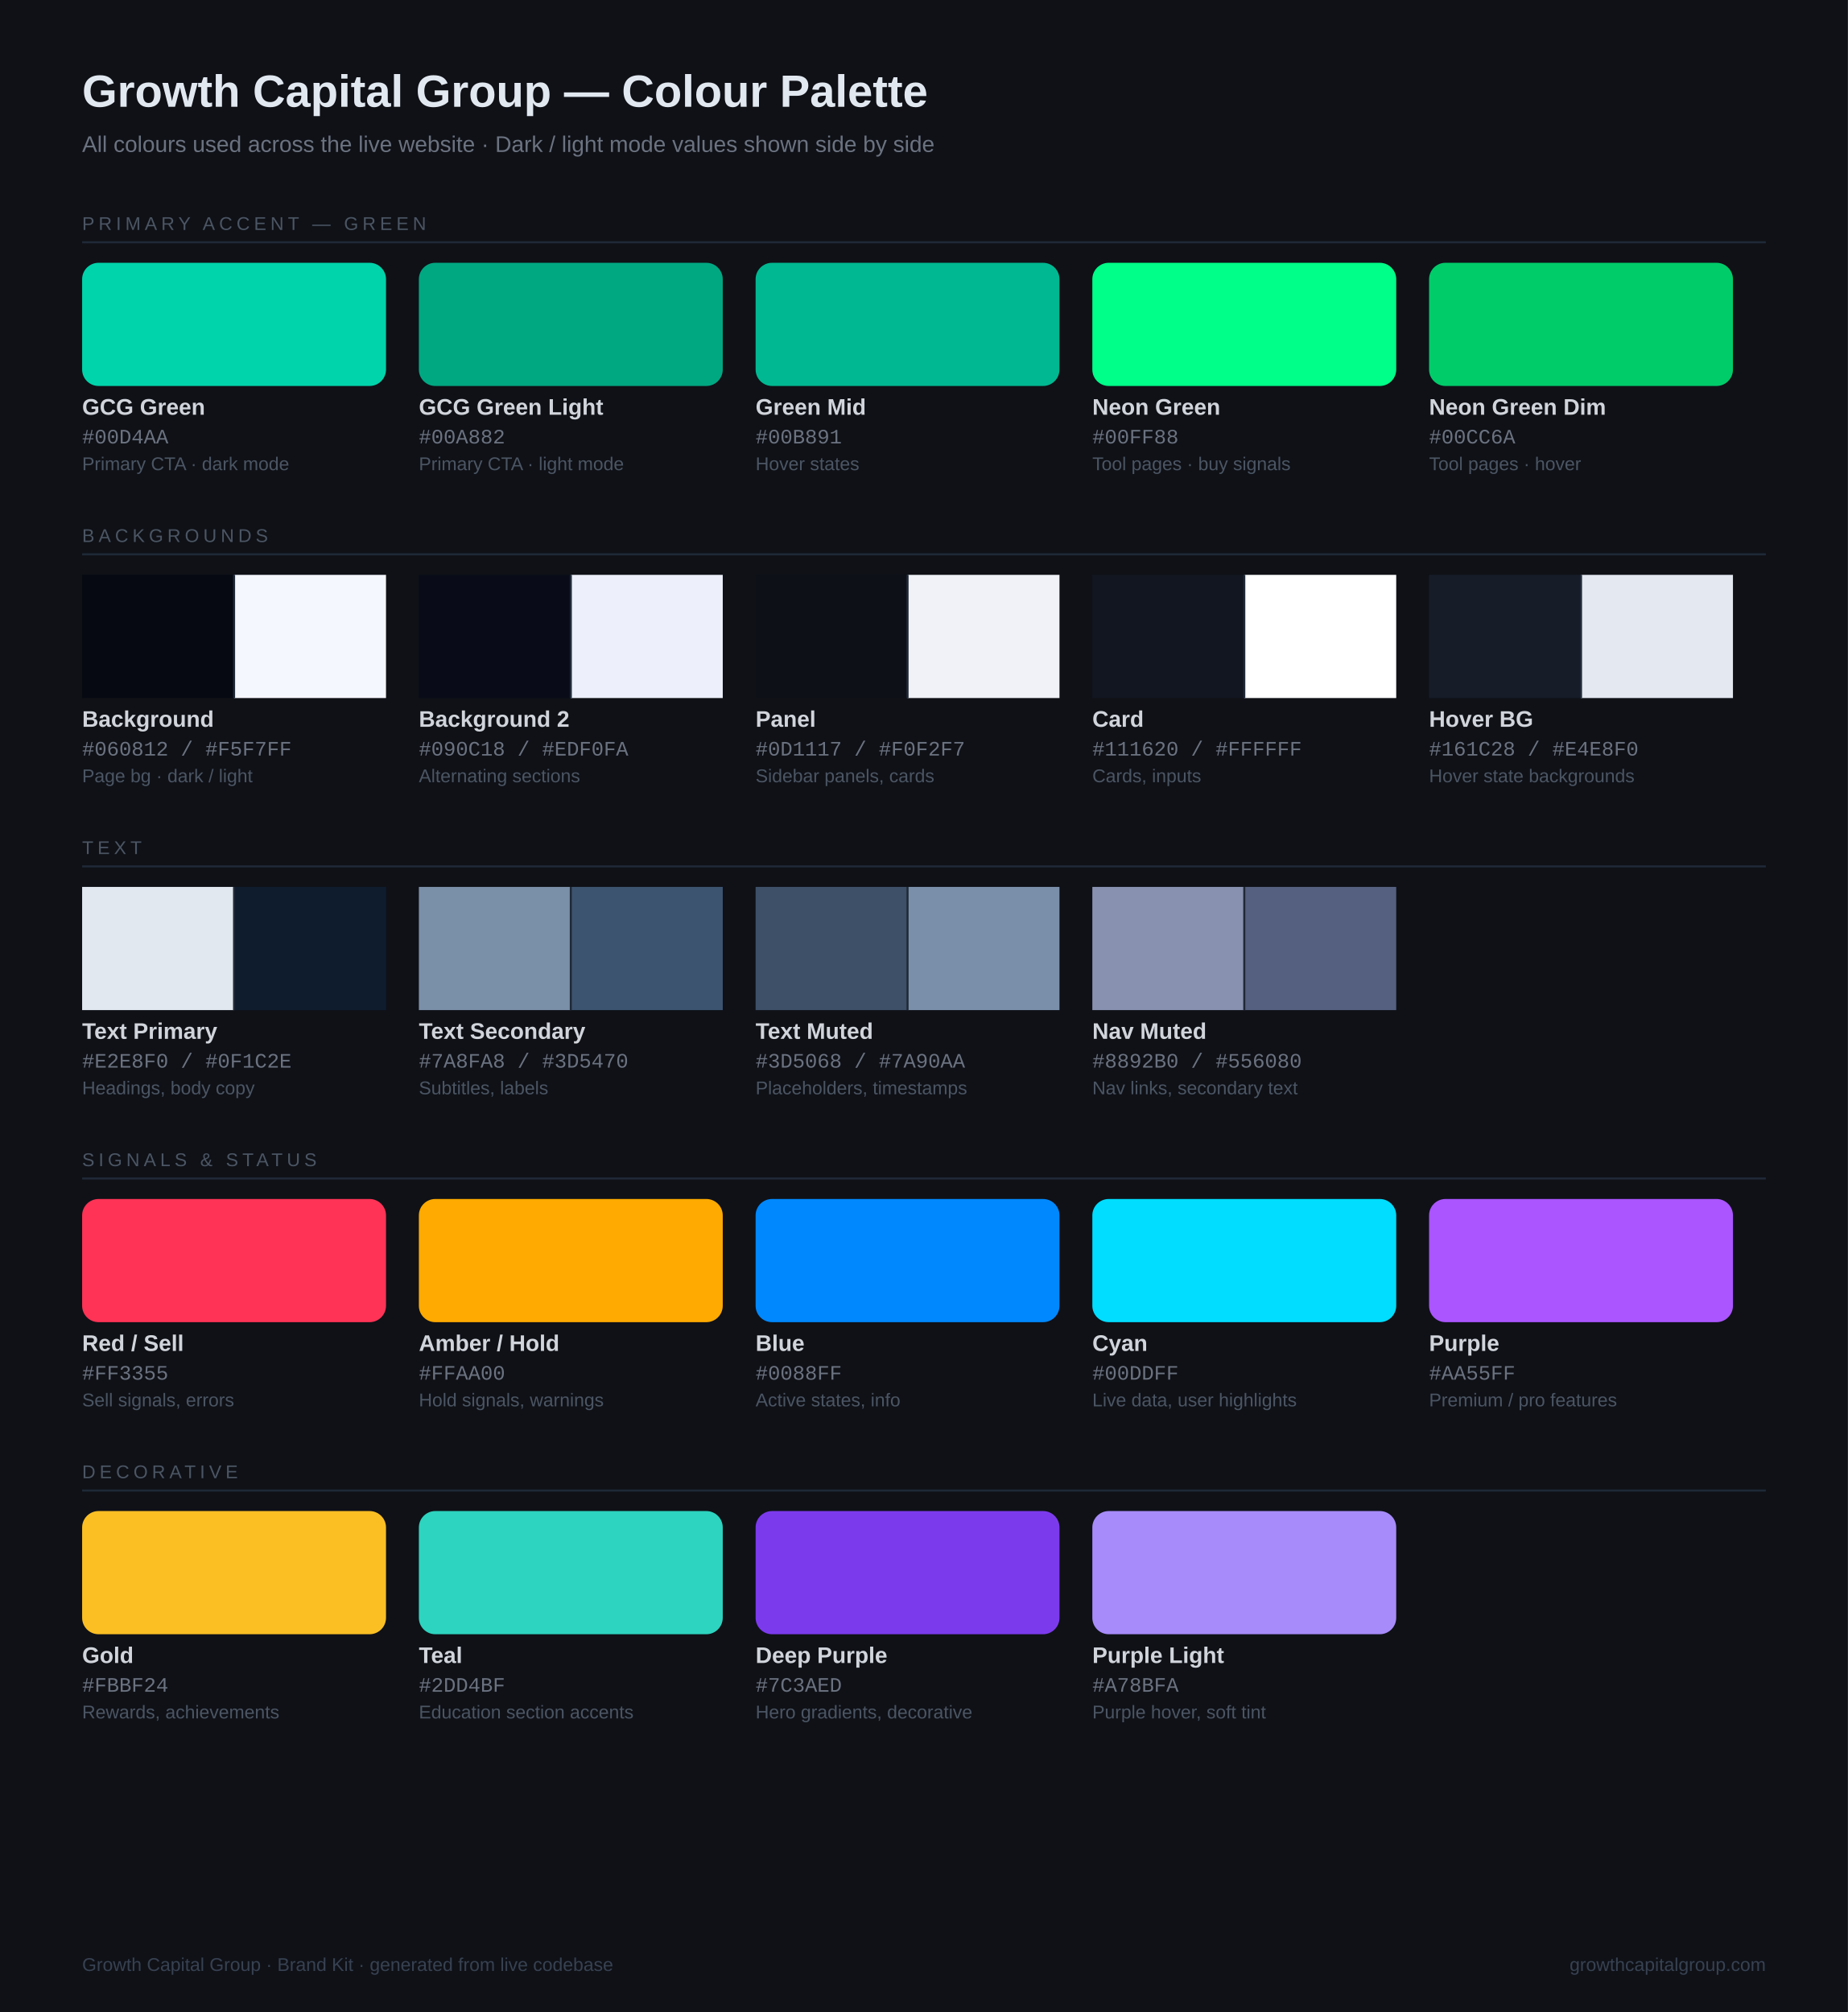
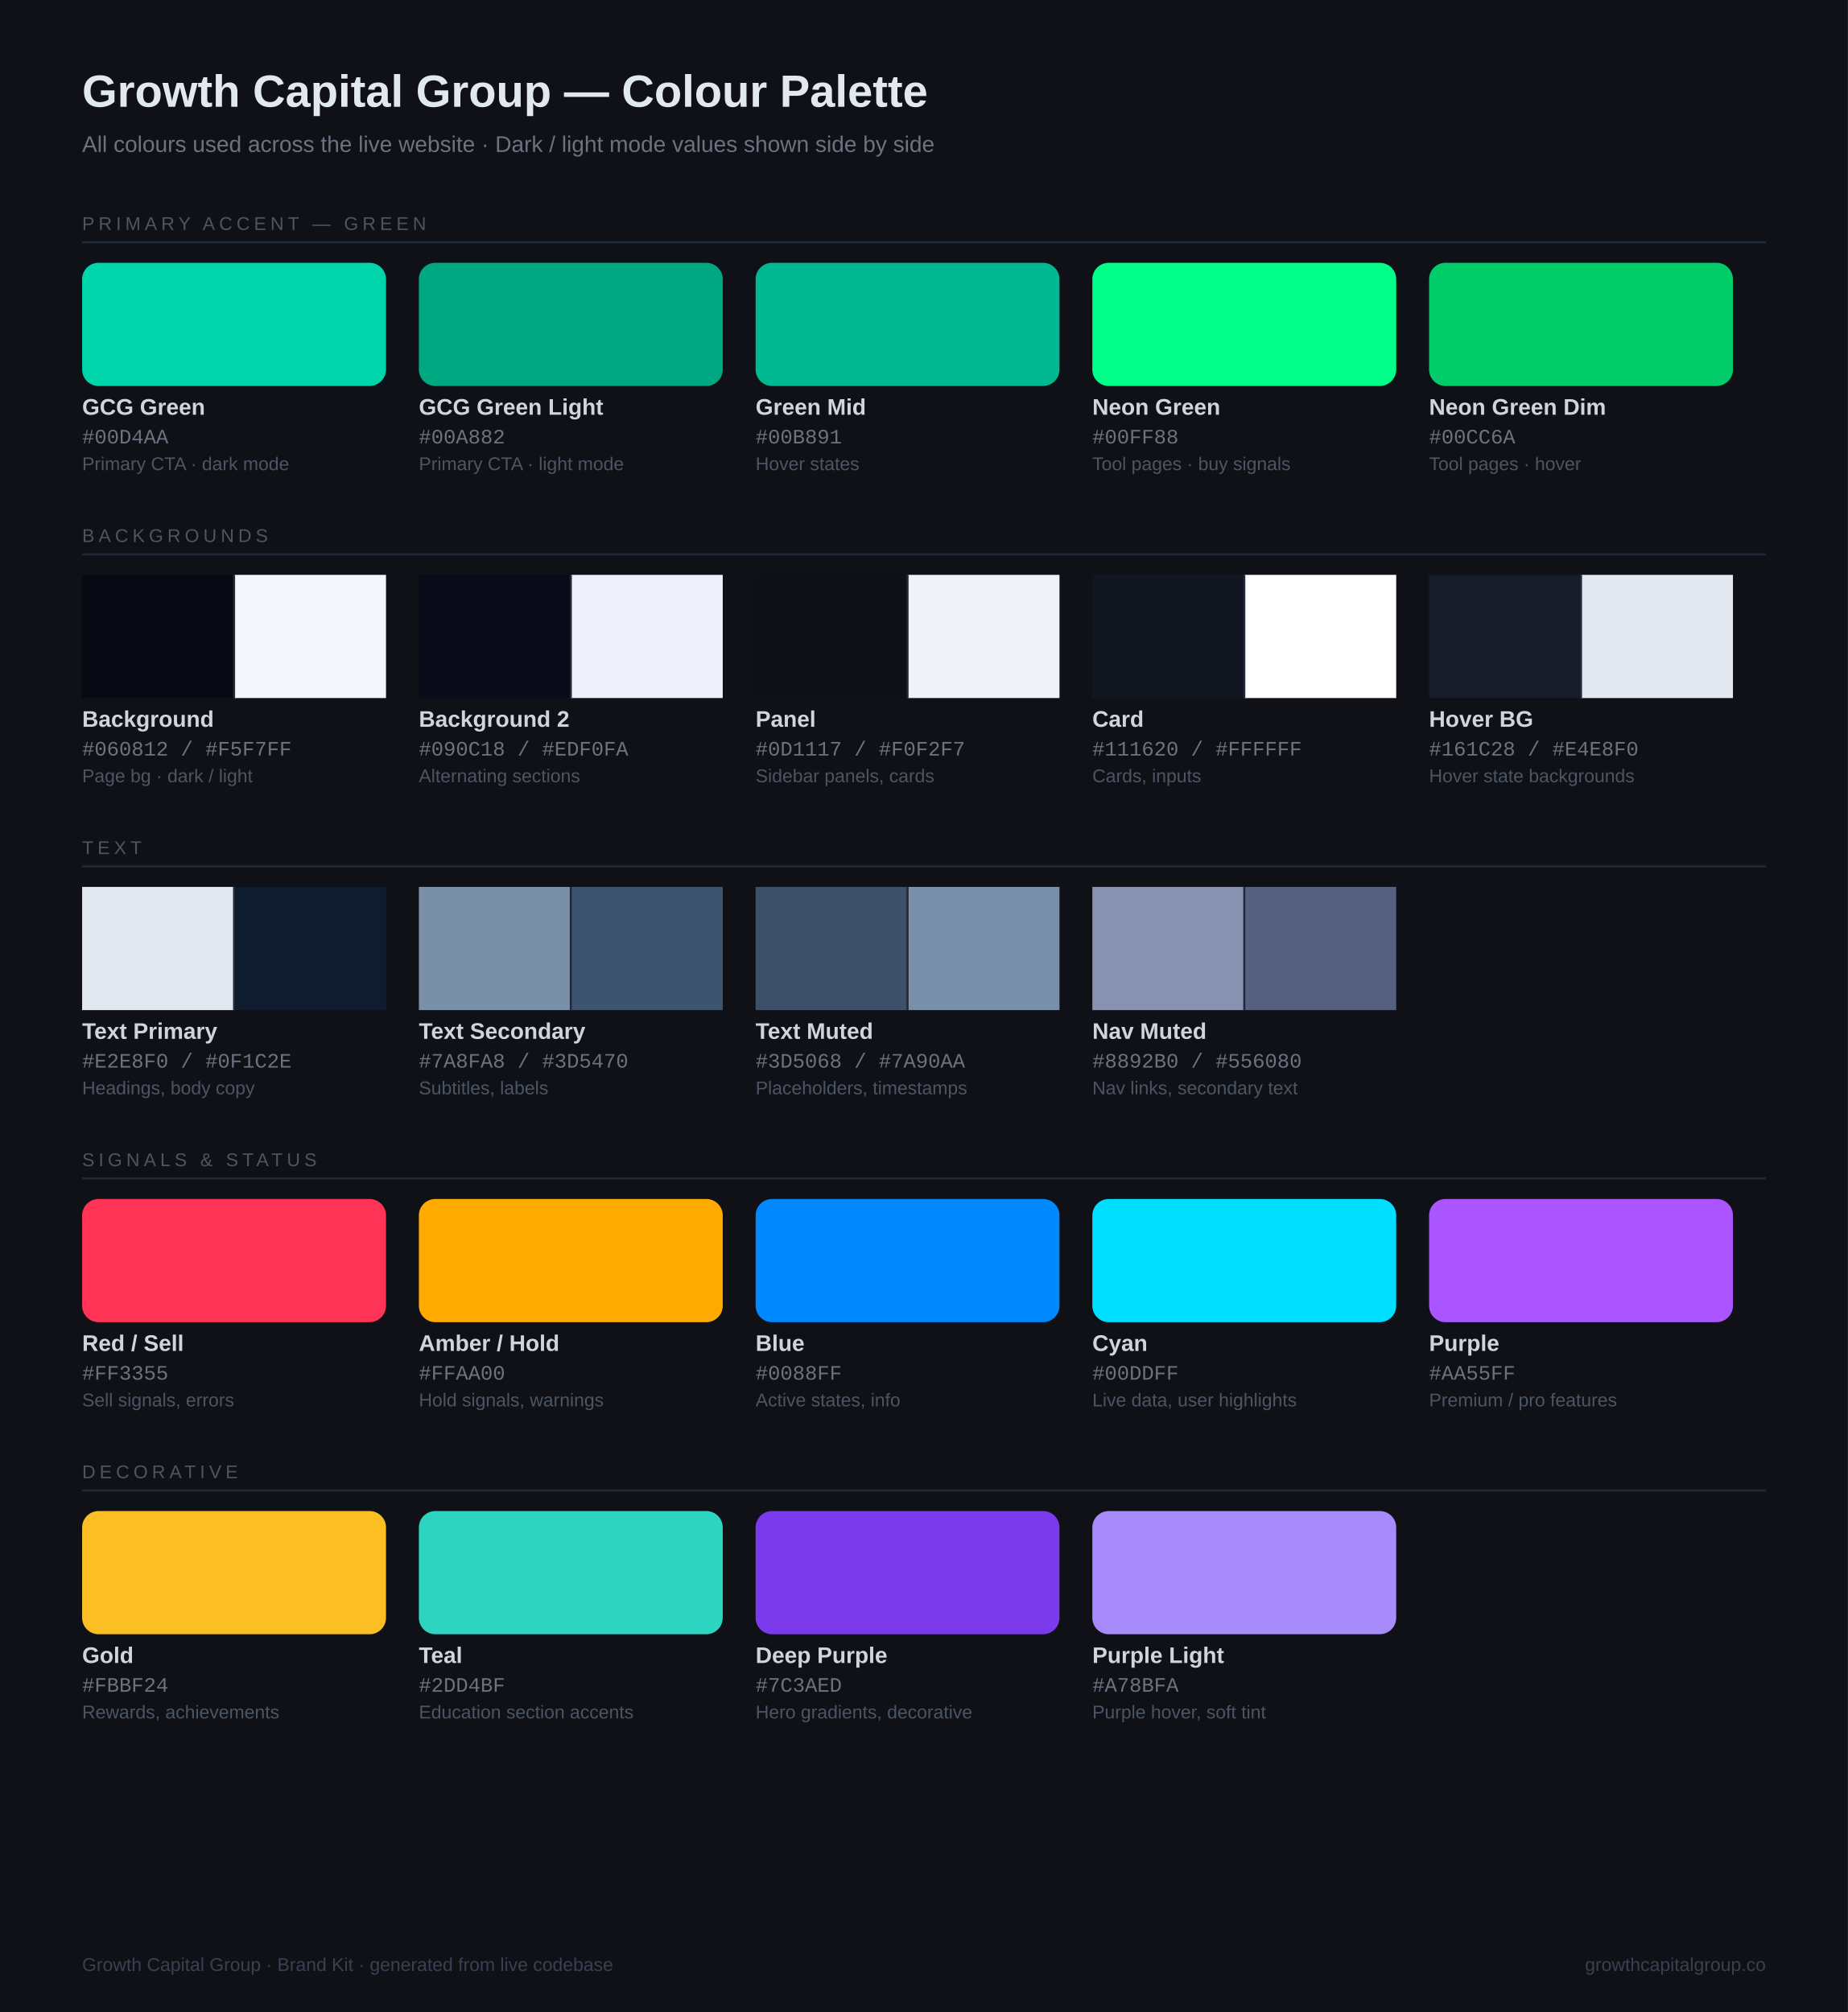
<svg xmlns="http://www.w3.org/2000/svg" width="900" height="980" viewBox="0 0 900 980" font-family="'Segoe UI', system-ui, Arial, sans-serif">
  <rect width="900" height="980" fill="#0f1117" />
  <text x="40" y="52" font-size="22" font-weight="700" fill="#e2e8f0">Growth Capital Group — Colour Palette</text>
  <text x="40" y="74" font-size="11" fill="#6b7280">All colours used across the live website · Dark / light mode values shown side by side</text>
  <text x="40" y="112" font-size="9" fill="#4b5563" letter-spacing="2">PRIMARY ACCENT — GREEN</text>
  <line x1="40" y1="118" x2="860" y2="118" stroke="#1f2937" stroke-width="1" />
  <rect x="40" y="128" width="148" height="60" rx="8" fill="#00d4aa" />
  <text x="40" y="202" font-size="11" font-weight="600" fill="#d1d5db">GCG Green</text>
  <text x="40" y="216" font-size="10" fill="#6b7280" font-family="'Courier New', monospace">#00D4AA</text>
  <text x="40" y="229" font-size="9" fill="#4b5563">Primary CTA · dark mode</text>
  <rect x="204" y="128" width="148" height="60" rx="8" fill="#00a882" />
  <text x="204" y="202" font-size="11" font-weight="600" fill="#d1d5db">GCG Green Light</text>
  <text x="204" y="216" font-size="10" fill="#6b7280" font-family="'Courier New', monospace">#00A882</text>
  <text x="204" y="229" font-size="9" fill="#4b5563">Primary CTA · light mode</text>
  <rect x="368" y="128" width="148" height="60" rx="8" fill="#00b891" />
  <text x="368" y="202" font-size="11" font-weight="600" fill="#d1d5db">Green Mid</text>
  <text x="368" y="216" font-size="10" fill="#6b7280" font-family="'Courier New', monospace">#00B891</text>
  <text x="368" y="229" font-size="9" fill="#4b5563">Hover states</text>
  <rect x="532" y="128" width="148" height="60" rx="8" fill="#00ff88" />
  <text x="532" y="202" font-size="11" font-weight="600" fill="#d1d5db">Neon Green</text>
  <text x="532" y="216" font-size="10" fill="#6b7280" font-family="'Courier New', monospace">#00FF88</text>
  <text x="532" y="229" font-size="9" fill="#4b5563">Tool pages · buy signals</text>
  <rect x="696" y="128" width="148" height="60" rx="8" fill="#00cc6a" />
  <text x="696" y="202" font-size="11" font-weight="600" fill="#d1d5db">Neon Green Dim</text>
  <text x="696" y="216" font-size="10" fill="#6b7280" font-family="'Courier New', monospace">#00CC6A</text>
  <text x="696" y="229" font-size="9" fill="#4b5563">Tool pages · hover</text>
  <text x="40" y="264" font-size="9" fill="#4b5563" letter-spacing="2">BACKGROUNDS</text>
  <line x1="40" y1="270" x2="860" y2="270" stroke="#1f2937" stroke-width="1" />
  <rect x="40" y="280" width="74" height="60" rx="8 0 0 8" fill="#060812" />
  <rect x="114" y="280" width="74" height="60" rx="0 8 8 0" fill="#f5f7ff" />
  <line x1="114" y1="280" x2="114" y2="340" stroke="#1f2937" stroke-width="1" />
  <text x="40" y="354" font-size="11" font-weight="600" fill="#d1d5db">Background</text>
  <text x="40" y="368" font-size="10" fill="#6b7280" font-family="'Courier New', monospace">#060812 / #F5F7FF</text>
  <text x="40" y="381" font-size="9" fill="#4b5563">Page bg · dark / light</text>
  <rect x="204" y="280" width="74" height="60" rx="8 0 0 8" fill="#090c18" />
  <rect x="278" y="280" width="74" height="60" rx="0 8 8 0" fill="#edf0fa" />
  <line x1="278" y1="280" x2="278" y2="340" stroke="#1f2937" stroke-width="1" />
  <text x="204" y="354" font-size="11" font-weight="600" fill="#d1d5db">Background 2</text>
  <text x="204" y="368" font-size="10" fill="#6b7280" font-family="'Courier New', monospace">#090C18 / #EDF0FA</text>
  <text x="204" y="381" font-size="9" fill="#4b5563">Alternating sections</text>
  <rect x="368" y="280" width="74" height="60" rx="8 0 0 8" fill="#0d1117" />
  <rect x="442" y="280" width="74" height="60" rx="0 8 8 0" fill="#f0f2f7" />
  <line x1="442" y1="280" x2="442" y2="340" stroke="#1f2937" stroke-width="1" />
  <text x="368" y="354" font-size="11" font-weight="600" fill="#d1d5db">Panel</text>
  <text x="368" y="368" font-size="10" fill="#6b7280" font-family="'Courier New', monospace">#0D1117 / #F0F2F7</text>
  <text x="368" y="381" font-size="9" fill="#4b5563">Sidebar panels, cards</text>
  <rect x="532" y="280" width="74" height="60" rx="8 0 0 8" fill="#111620" />
  <rect x="606" y="280" width="74" height="60" rx="0 8 8 0" fill="#ffffff" />
  <line x1="606" y1="280" x2="606" y2="340" stroke="#1f2937" stroke-width="1" />
  <text x="532" y="354" font-size="11" font-weight="600" fill="#d1d5db">Card</text>
  <text x="532" y="368" font-size="10" fill="#6b7280" font-family="'Courier New', monospace">#111620 / #FFFFFF</text>
  <text x="532" y="381" font-size="9" fill="#4b5563">Cards, inputs</text>
  <rect x="696" y="280" width="74" height="60" rx="8 0 0 8" fill="#161c28" />
  <rect x="770" y="280" width="74" height="60" rx="0 8 8 0" fill="#e4e8f0" />
  <line x1="770" y1="280" x2="770" y2="340" stroke="#1f2937" stroke-width="1" />
  <text x="696" y="354" font-size="11" font-weight="600" fill="#d1d5db">Hover BG</text>
  <text x="696" y="368" font-size="10" fill="#6b7280" font-family="'Courier New', monospace">#161C28 / #E4E8F0</text>
  <text x="696" y="381" font-size="9" fill="#4b5563">Hover state backgrounds</text>
  <text x="40" y="416" font-size="9" fill="#4b5563" letter-spacing="2">TEXT</text>
  <line x1="40" y1="422" x2="860" y2="422" stroke="#1f2937" stroke-width="1" />
  <rect x="40" y="432" width="74" height="60" rx="8 0 0 8" fill="#e2e8f0" />
  <rect x="114" y="432" width="74" height="60" rx="0 8 8 0" fill="#0f1c2e" />
  <line x1="114" y1="432" x2="114" y2="492" stroke="#1f2937" stroke-width="1" />
  <text x="40" y="506" font-size="11" font-weight="600" fill="#d1d5db">Text Primary</text>
  <text x="40" y="520" font-size="10" fill="#6b7280" font-family="'Courier New', monospace">#E2E8F0 / #0F1C2E</text>
  <text x="40" y="533" font-size="9" fill="#4b5563">Headings, body copy</text>
  <rect x="204" y="432" width="74" height="60" rx="8 0 0 8" fill="#7a8fa8" />
  <rect x="278" y="432" width="74" height="60" rx="0 8 8 0" fill="#3d5470" />
  <line x1="278" y1="432" x2="278" y2="492" stroke="#1f2937" stroke-width="1" />
  <text x="204" y="506" font-size="11" font-weight="600" fill="#d1d5db">Text Secondary</text>
  <text x="204" y="520" font-size="10" fill="#6b7280" font-family="'Courier New', monospace">#7A8FA8 / #3D5470</text>
  <text x="204" y="533" font-size="9" fill="#4b5563">Subtitles, labels</text>
  <rect x="368" y="432" width="74" height="60" rx="8 0 0 8" fill="#3d5068" />
  <rect x="442" y="432" width="74" height="60" rx="0 8 8 0" fill="#7a90aa" />
  <line x1="442" y1="432" x2="442" y2="492" stroke="#1f2937" stroke-width="1" />
  <text x="368" y="506" font-size="11" font-weight="600" fill="#d1d5db">Text Muted</text>
  <text x="368" y="520" font-size="10" fill="#6b7280" font-family="'Courier New', monospace">#3D5068 / #7A90AA</text>
  <text x="368" y="533" font-size="9" fill="#4b5563">Placeholders, timestamps</text>
  <rect x="532" y="432" width="74" height="60" rx="8 0 0 8" fill="#8892b0" />
  <rect x="606" y="432" width="74" height="60" rx="0 8 8 0" fill="#556080" />
  <line x1="606" y1="432" x2="606" y2="492" stroke="#1f2937" stroke-width="1" />
  <text x="532" y="506" font-size="11" font-weight="600" fill="#d1d5db">Nav Muted</text>
  <text x="532" y="520" font-size="10" fill="#6b7280" font-family="'Courier New', monospace">#8892B0 / #556080</text>
  <text x="532" y="533" font-size="9" fill="#4b5563">Nav links, secondary text</text>
  <text x="40" y="568" font-size="9" fill="#4b5563" letter-spacing="2">SIGNALS &amp; STATUS</text>
  <line x1="40" y1="574" x2="860" y2="574" stroke="#1f2937" stroke-width="1" />
  <rect x="40" y="584" width="148" height="60" rx="8" fill="#ff3355" />
  <text x="40" y="658" font-size="11" font-weight="600" fill="#d1d5db">Red / Sell</text>
  <text x="40" y="672" font-size="10" fill="#6b7280" font-family="'Courier New', monospace">#FF3355</text>
  <text x="40" y="685" font-size="9" fill="#4b5563">Sell signals, errors</text>
  <rect x="204" y="584" width="148" height="60" rx="8" fill="#ffaa00" />
  <text x="204" y="658" font-size="11" font-weight="600" fill="#d1d5db">Amber / Hold</text>
  <text x="204" y="672" font-size="10" fill="#6b7280" font-family="'Courier New', monospace">#FFAA00</text>
  <text x="204" y="685" font-size="9" fill="#4b5563">Hold signals, warnings</text>
  <rect x="368" y="584" width="148" height="60" rx="8" fill="#0088ff" />
  <text x="368" y="658" font-size="11" font-weight="600" fill="#d1d5db">Blue</text>
  <text x="368" y="672" font-size="10" fill="#6b7280" font-family="'Courier New', monospace">#0088FF</text>
  <text x="368" y="685" font-size="9" fill="#4b5563">Active states, info</text>
  <rect x="532" y="584" width="148" height="60" rx="8" fill="#00ddff" />
  <text x="532" y="658" font-size="11" font-weight="600" fill="#d1d5db">Cyan</text>
  <text x="532" y="672" font-size="10" fill="#6b7280" font-family="'Courier New', monospace">#00DDFF</text>
  <text x="532" y="685" font-size="9" fill="#4b5563">Live data, user highlights</text>
  <rect x="696" y="584" width="148" height="60" rx="8" fill="#aa55ff" />
  <text x="696" y="658" font-size="11" font-weight="600" fill="#d1d5db">Purple</text>
  <text x="696" y="672" font-size="10" fill="#6b7280" font-family="'Courier New', monospace">#AA55FF</text>
  <text x="696" y="685" font-size="9" fill="#4b5563">Premium / pro features</text>
  <text x="40" y="720" font-size="9" fill="#4b5563" letter-spacing="2">DECORATIVE</text>
  <line x1="40" y1="726" x2="860" y2="726" stroke="#1f2937" stroke-width="1" />
  <rect x="40" y="736" width="148" height="60" rx="8" fill="#fbbf24" />
  <text x="40" y="810" font-size="11" font-weight="600" fill="#d1d5db">Gold</text>
  <text x="40" y="824" font-size="10" fill="#6b7280" font-family="'Courier New', monospace">#FBBF24</text>
  <text x="40" y="837" font-size="9" fill="#4b5563">Rewards, achievements</text>
  <rect x="204" y="736" width="148" height="60" rx="8" fill="#2dd4bf" />
  <text x="204" y="810" font-size="11" font-weight="600" fill="#d1d5db">Teal</text>
  <text x="204" y="824" font-size="10" fill="#6b7280" font-family="'Courier New', monospace">#2DD4BF</text>
  <text x="204" y="837" font-size="9" fill="#4b5563">Education section accents</text>
  <rect x="368" y="736" width="148" height="60" rx="8" fill="#7c3aed" />
  <text x="368" y="810" font-size="11" font-weight="600" fill="#d1d5db">Deep Purple</text>
  <text x="368" y="824" font-size="10" fill="#6b7280" font-family="'Courier New', monospace">#7C3AED</text>
  <text x="368" y="837" font-size="9" fill="#4b5563">Hero gradients, decorative</text>
  <rect x="532" y="736" width="148" height="60" rx="8" fill="#a78bfa" />
  <text x="532" y="810" font-size="11" font-weight="600" fill="#d1d5db">Purple Light</text>
  <text x="532" y="824" font-size="10" fill="#6b7280" font-family="'Courier New', monospace">#A78BFA</text>
  <text x="532" y="837" font-size="9" fill="#4b5563">Purple hover, soft tint</text>
  <text x="40" y="960" font-size="9" fill="#374151">Growth Capital Group · Brand Kit · generated from live codebase</text>
-   <text x="860" y="960" font-size="9" fill="#374151" text-anchor="end">growthcapitalgroup.com</text>
+   <text x="860" y="960" font-size="9" fill="#374151" text-anchor="end">growthcapitalgroup.co</text>
</svg>
